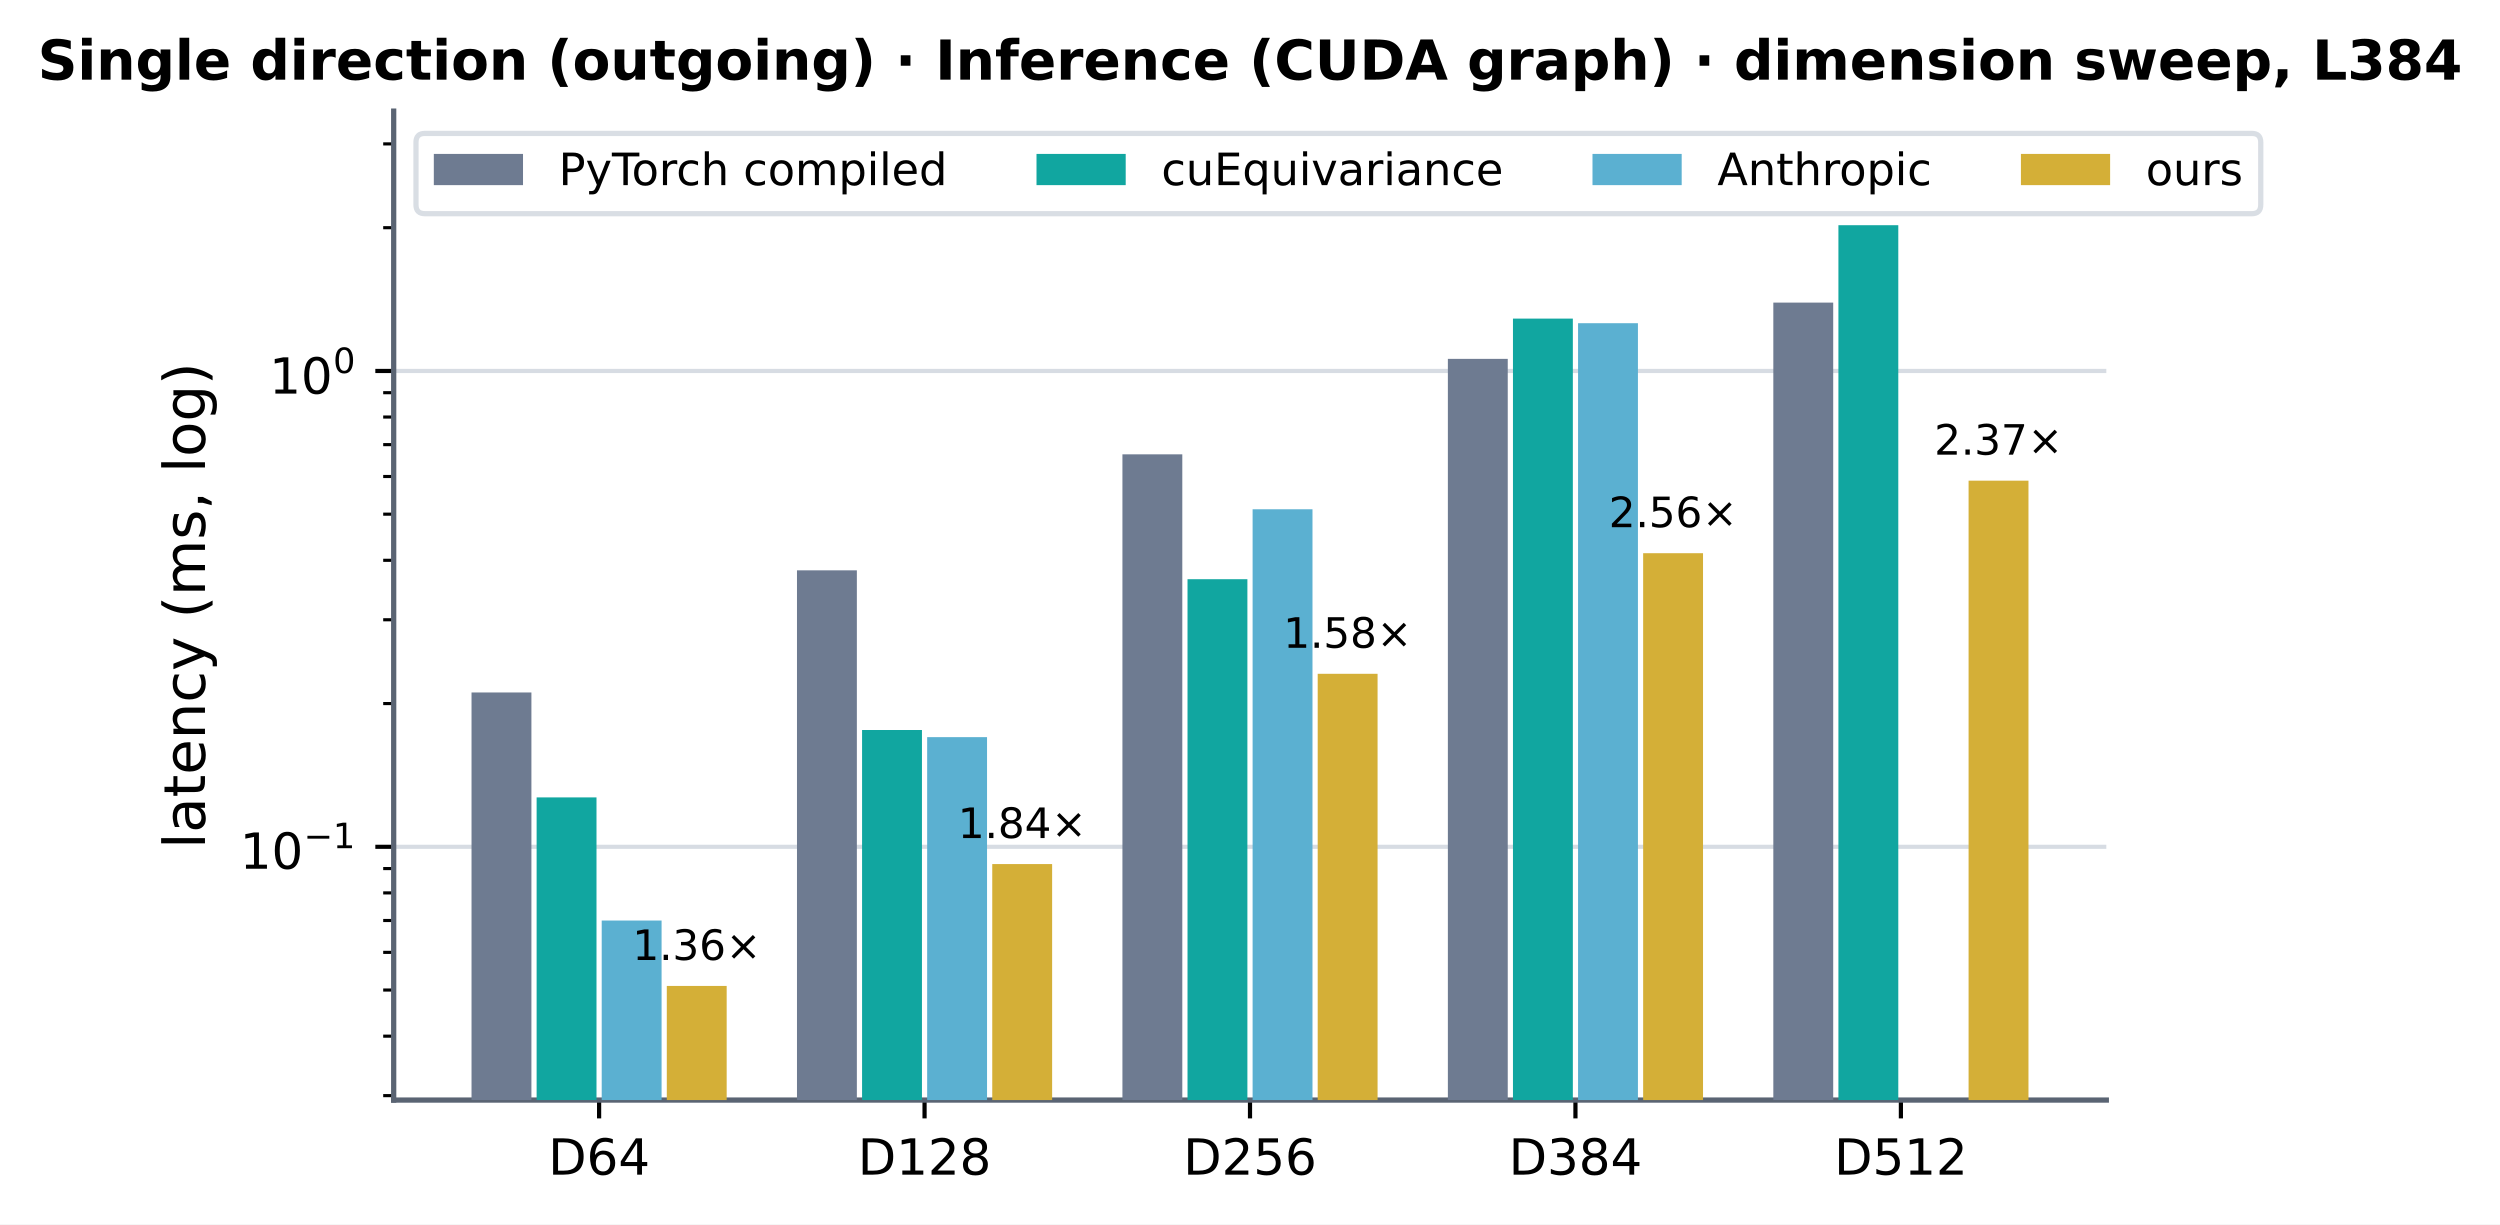
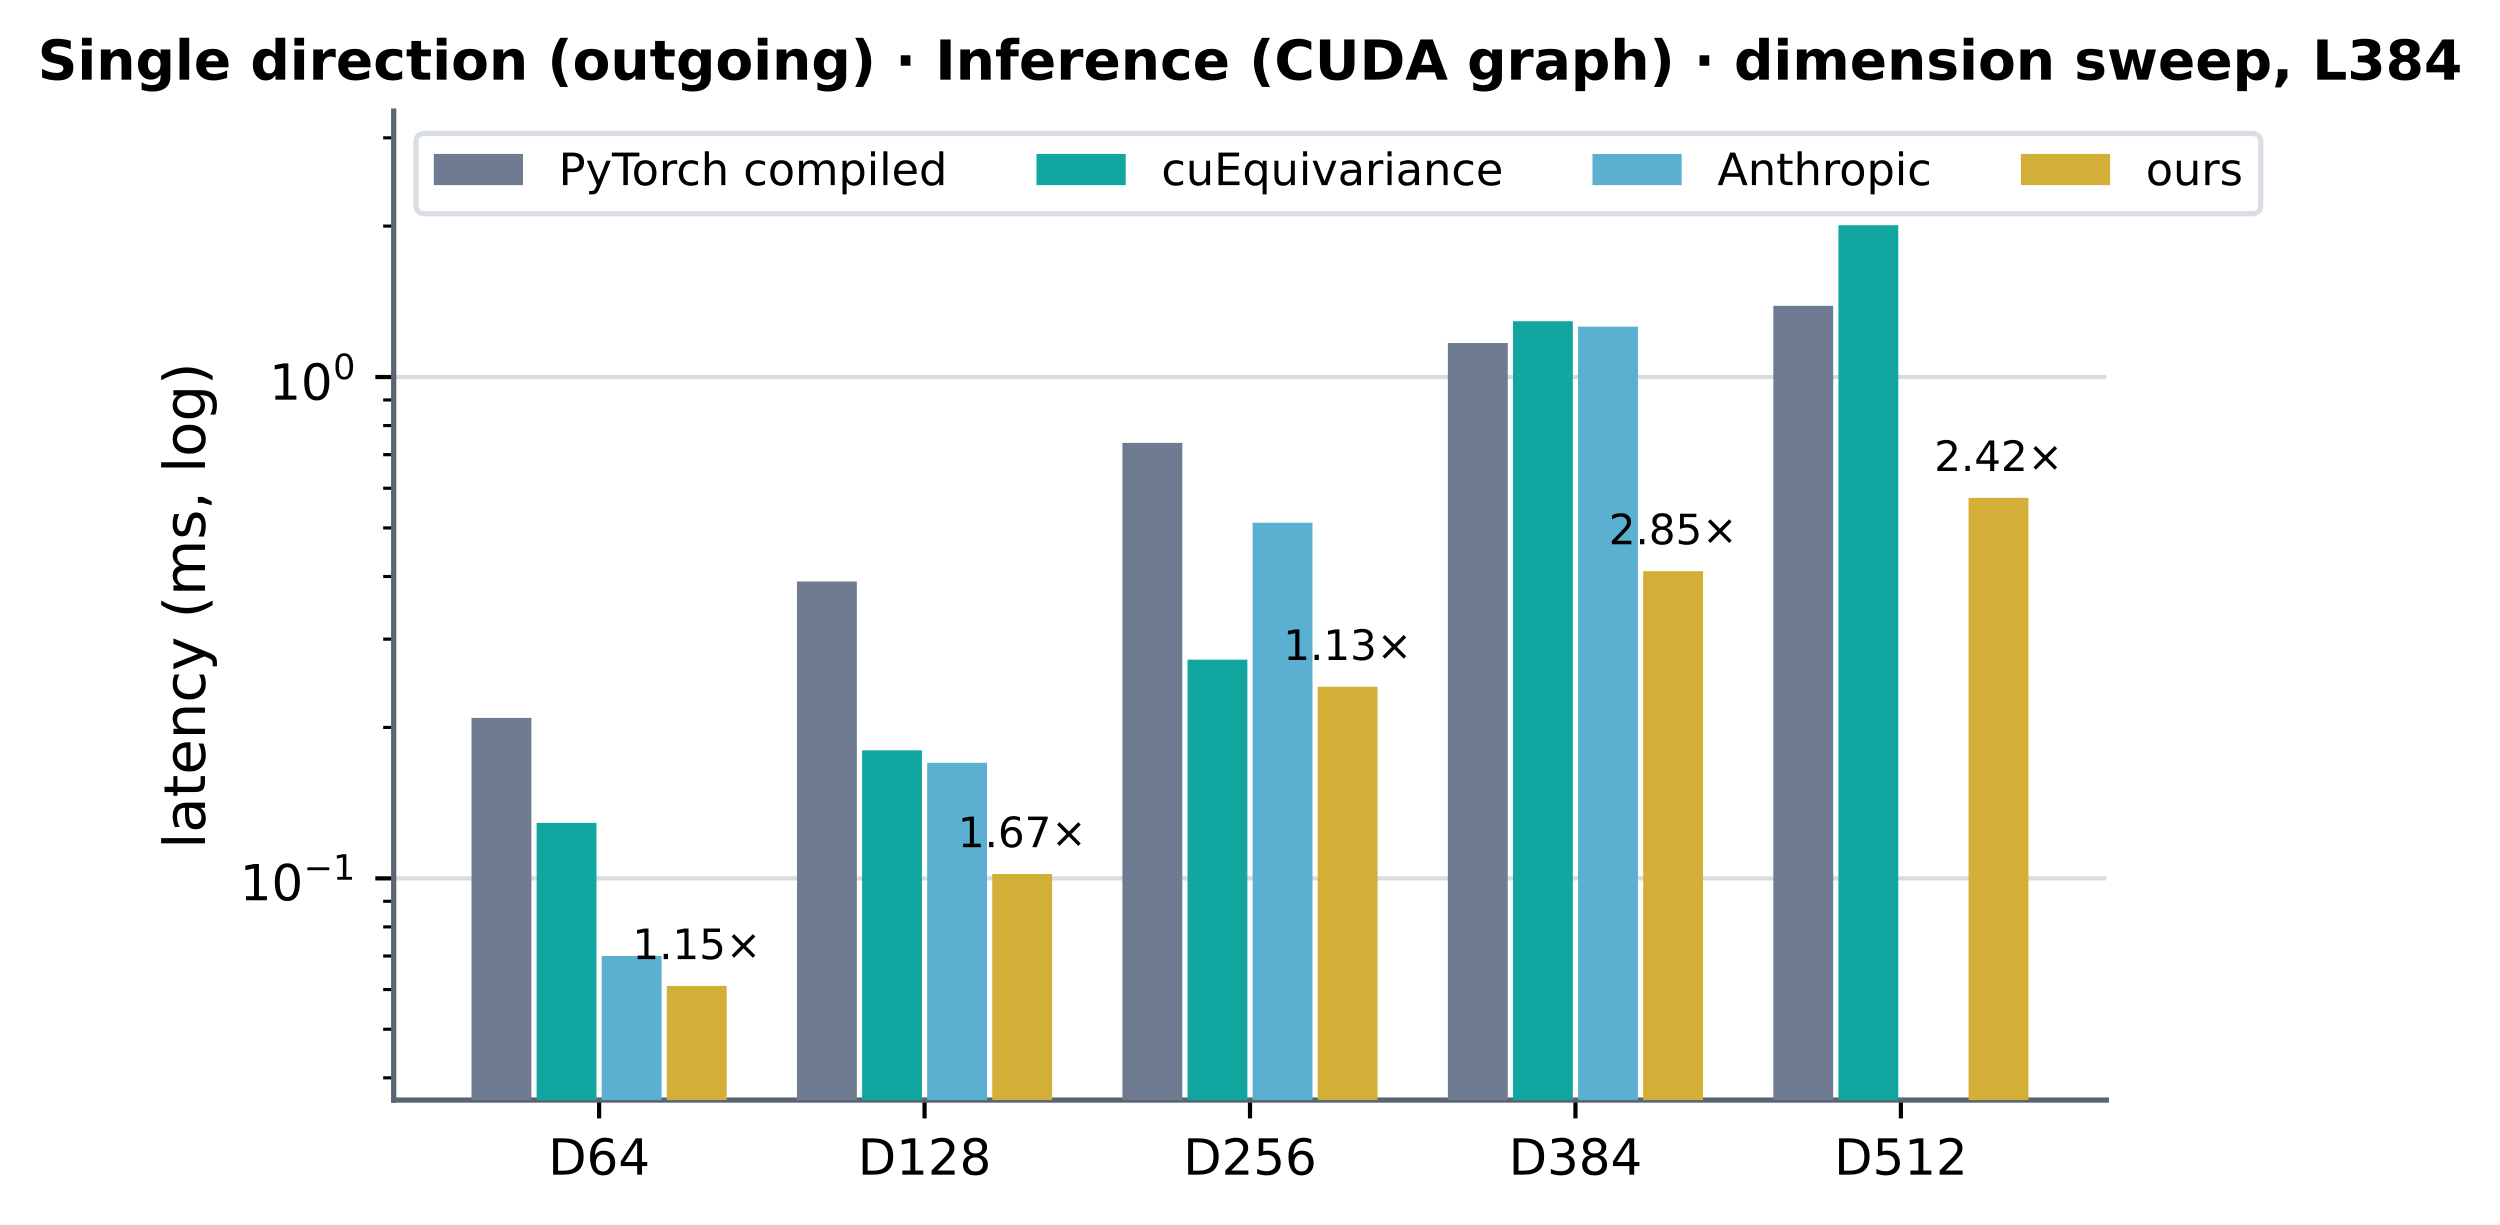
<svg xmlns="http://www.w3.org/2000/svg" xmlns:xlink="http://www.w3.org/1999/xlink" width="476.503pt" height="233.374pt" viewBox="0 0 476.503 233.374" version="1.1">
  <defs>
    <style type="text/css">*{stroke-linejoin: round; stroke-linecap: butt}</style>
  </defs>
  <g id="figure_1">
    <g id="patch_1">
      <path d="M 0 233.374  L 476.503 233.374  L 476.503 0  L 0 0  z " style="fill: #ffffff" />
    </g>
    <g id="axes_1">
      <g id="patch_2">
        <path d="M 75.037 209.674  L 401.467 209.674  L 401.467 21.178  L 75.037 21.178  z " style="fill: #ffffff" />
      </g>
      <g id="matplotlib.axis_1">
        <g id="xtick_1">
          <g id="line2d_1">
            <defs>
-               <path id="m7ef23bd696" d="M 0 0  L 0 3.5  " style="stroke: #000000; stroke-width: 0.8" />
+               <path id="m515d236ba9" d="M 0 0  L 0 3.5  " style="stroke: #000000; stroke-width: 0.8" />
            </defs>
            <g>
-               <use xlink:href="#m7ef23bd696" x="114.19" y="209.674" style="stroke: #000000; stroke-width: 0.8" />
+               <use xlink:href="#m515d236ba9" x="114.19" y="209.674" style="stroke: #000000; stroke-width: 0.8" />
            </g>
          </g>
          <g id="text_1">
            <text style="font-size: 9.5px; font-family: 'DejaVu Sans', 'Arial', 'Helvetica', sans-serif; text-anchor: middle" x="114.19" y="223.892" transform="rotate(-0 114.1904 223.8921)">D64</text>
          </g>
        </g>
        <g id="xtick_2">
          <g id="line2d_2">
            <g>
-               <use xlink:href="#m7ef23bd696" x="176.221" y="209.674" style="stroke: #000000; stroke-width: 0.8" />
+               <use xlink:href="#m515d236ba9" x="176.221" y="209.674" style="stroke: #000000; stroke-width: 0.8" />
            </g>
          </g>
          <g id="text_2">
            <text style="font-size: 9.5px; font-family: 'DejaVu Sans', 'Arial', 'Helvetica', sans-serif; text-anchor: middle" x="176.221" y="223.892" transform="rotate(-0 176.221 223.8921)">D128</text>
          </g>
        </g>
        <g id="xtick_3">
          <g id="line2d_3">
            <g>
-               <use xlink:href="#m7ef23bd696" x="238.252" y="209.674" style="stroke: #000000; stroke-width: 0.8" />
+               <use xlink:href="#m515d236ba9" x="238.252" y="209.674" style="stroke: #000000; stroke-width: 0.8" />
            </g>
          </g>
          <g id="text_3">
            <text style="font-size: 9.5px; font-family: 'DejaVu Sans', 'Arial', 'Helvetica', sans-serif; text-anchor: middle" x="238.252" y="223.892" transform="rotate(-0 238.2517 223.8921)">D256</text>
          </g>
        </g>
        <g id="xtick_4">
          <g id="line2d_4">
            <g>
-               <use xlink:href="#m7ef23bd696" x="300.282" y="209.674" style="stroke: #000000; stroke-width: 0.8" />
+               <use xlink:href="#m515d236ba9" x="300.282" y="209.674" style="stroke: #000000; stroke-width: 0.8" />
            </g>
          </g>
          <g id="text_4">
            <text style="font-size: 9.5px; font-family: 'DejaVu Sans', 'Arial', 'Helvetica', sans-serif; text-anchor: middle" x="300.282" y="223.892" transform="rotate(-0 300.2823 223.8921)">D384</text>
          </g>
        </g>
        <g id="xtick_5">
          <g id="line2d_5">
            <g>
-               <use xlink:href="#m7ef23bd696" x="362.313" y="209.674" style="stroke: #000000; stroke-width: 0.8" />
+               <use xlink:href="#m515d236ba9" x="362.313" y="209.674" style="stroke: #000000; stroke-width: 0.8" />
            </g>
          </g>
          <g id="text_5">
            <text style="font-size: 9.5px; font-family: 'DejaVu Sans', 'Arial', 'Helvetica', sans-serif; text-anchor: middle" x="362.313" y="223.892" transform="rotate(-0 362.3129 223.8921)">D512</text>
          </g>
        </g>
      </g>
      <g id="matplotlib.axis_2">
        <g id="ytick_1">
          <g id="line2d_6">
-             <path d="M 75.037 161.401  L 401.467 161.401  " clip-path="url(#p130cbf6d42)" style="fill: none; stroke: #d7dce3; stroke-width: 0.8; stroke-linecap: square" />
+             <path d="M 75.037 167.412  L 401.467 167.412  " clip-path="url(#p3dfc3417b1)" style="fill: none; stroke: #d7dce3; stroke-width: 0.8; stroke-linecap: square" />
          </g>
          <g id="line2d_7">
            <defs>
-               <path id="m46a4c30251" d="M 0 0  L -3.5 0  " style="stroke: #000000; stroke-width: 0.8" />
+               <path id="m3cdca5462f" d="M 0 0  L -3.5 0  " style="stroke: #000000; stroke-width: 0.8" />
            </defs>
            <g>
-               <use xlink:href="#m46a4c30251" x="75.037" y="161.401" style="stroke: #000000; stroke-width: 0.8" />
+               <use xlink:href="#m3cdca5462f" x="75.037" y="167.412" style="stroke: #000000; stroke-width: 0.8" />
            </g>
          </g>
          <g id="text_6">
-             <g transform="translate(45.71168 165.8189)">
+             <g transform="translate(45.71168 171.8297)">
              <text>
                <tspan x="0" y="-0.231" style="font-size: 9.5px; font-family: 'DejaVu Sans'">1</tspan>
                <tspan x="6.044" y="-0.231" style="font-size: 9.5px; font-family: 'DejaVu Sans'">0</tspan>
                <tspan x="12.179" y="-4.155" style="font-size: 6.65px; font-family: 'DejaVu Sans'">−</tspan>
                <tspan x="17.751" y="-4.155" style="font-size: 6.65px; font-family: 'DejaVu Sans'">1</tspan>
              </text>
            </g>
          </g>
        </g>
        <g id="ytick_2">
          <g id="line2d_8">
-             <path d="M 75.037 70.701  L 401.467 70.701  " clip-path="url(#p130cbf6d42)" style="fill: none; stroke: #d7dce3; stroke-width: 0.8; stroke-linecap: square" />
+             <path d="M 75.037 71.858  L 401.467 71.858  " clip-path="url(#p3dfc3417b1)" style="fill: none; stroke: #d7dce3; stroke-width: 0.8; stroke-linecap: square" />
          </g>
          <g id="line2d_9">
            <g>
-               <use xlink:href="#m46a4c30251" x="75.037" y="70.701" style="stroke: #000000; stroke-width: 0.8" />
+               <use xlink:href="#m3cdca5462f" x="75.037" y="71.858" style="stroke: #000000; stroke-width: 0.8" />
            </g>
          </g>
          <g id="text_7">
-             <g transform="translate(51.31668 75.16624)">
+             <g transform="translate(51.31668 76.32319)">
              <text>
                <tspan x="0" y="-0.144" style="font-size: 9.5px; font-family: 'DejaVu Sans'">1</tspan>
                <tspan x="6.044" y="-0.144" style="font-size: 9.5px; font-family: 'DejaVu Sans'">0</tspan>
                <tspan x="12.179" y="-4.067" style="font-size: 6.65px; font-family: 'DejaVu Sans'">0</tspan>
              </text>
            </g>
          </g>
        </g>
        <g id="ytick_3">
          <g id="line2d_10">
            <defs>
-               <path id="mee59c0b0e0" d="M 0 0  L -2 0  " style="stroke: #000000; stroke-width: 0.6" />
+               <path id="m67616ac845" d="M 0 0  L -2 0  " style="stroke: #000000; stroke-width: 0.6" />
            </defs>
            <g>
-               <use xlink:href="#mee59c0b0e0" x="75.037" y="208.827" style="stroke: #000000; stroke-width: 0.6" />
+               <use xlink:href="#m67616ac845" x="75.037" y="205.437" style="stroke: #000000; stroke-width: 0.6" />
            </g>
          </g>
        </g>
        <g id="ytick_4">
          <g id="line2d_11">
            <g>
-               <use xlink:href="#mee59c0b0e0" x="75.037" y="197.495" style="stroke: #000000; stroke-width: 0.6" />
+               <use xlink:href="#m67616ac845" x="75.037" y="196.177" style="stroke: #000000; stroke-width: 0.6" />
            </g>
          </g>
        </g>
        <g id="ytick_5">
          <g id="line2d_12">
            <g>
-               <use xlink:href="#mee59c0b0e0" x="75.037" y="188.705" style="stroke: #000000; stroke-width: 0.6" />
+               <use xlink:href="#m67616ac845" x="75.037" y="188.611" style="stroke: #000000; stroke-width: 0.6" />
            </g>
          </g>
        </g>
        <g id="ytick_6">
          <g id="line2d_13">
            <g>
-               <use xlink:href="#mee59c0b0e0" x="75.037" y="181.523" style="stroke: #000000; stroke-width: 0.6" />
+               <use xlink:href="#m67616ac845" x="75.037" y="182.214" style="stroke: #000000; stroke-width: 0.6" />
            </g>
          </g>
        </g>
        <g id="ytick_7">
          <g id="line2d_14">
            <g>
-               <use xlink:href="#mee59c0b0e0" x="75.037" y="175.451" style="stroke: #000000; stroke-width: 0.6" />
+               <use xlink:href="#m67616ac845" x="75.037" y="176.672" style="stroke: #000000; stroke-width: 0.6" />
            </g>
          </g>
        </g>
        <g id="ytick_8">
          <g id="line2d_15">
            <g>
-               <use xlink:href="#mee59c0b0e0" x="75.037" y="170.191" style="stroke: #000000; stroke-width: 0.6" />
+               <use xlink:href="#m67616ac845" x="75.037" y="171.785" style="stroke: #000000; stroke-width: 0.6" />
            </g>
          </g>
        </g>
        <g id="ytick_9">
          <g id="line2d_16">
            <g>
-               <use xlink:href="#mee59c0b0e0" x="75.037" y="165.552" style="stroke: #000000; stroke-width: 0.6" />
+               <use xlink:href="#m67616ac845" x="75.037" y="138.648" style="stroke: #000000; stroke-width: 0.6" />
            </g>
          </g>
        </g>
        <g id="ytick_10">
          <g id="line2d_17">
            <g>
-               <use xlink:href="#mee59c0b0e0" x="75.037" y="134.098" style="stroke: #000000; stroke-width: 0.6" />
+               <use xlink:href="#m67616ac845" x="75.037" y="121.821" style="stroke: #000000; stroke-width: 0.6" />
            </g>
          </g>
        </g>
        <g id="ytick_11">
          <g id="line2d_18">
            <g>
-               <use xlink:href="#mee59c0b0e0" x="75.037" y="118.126" style="stroke: #000000; stroke-width: 0.6" />
+               <use xlink:href="#m67616ac845" x="75.037" y="109.883" style="stroke: #000000; stroke-width: 0.6" />
            </g>
          </g>
        </g>
        <g id="ytick_12">
          <g id="line2d_19">
            <g>
-               <use xlink:href="#mee59c0b0e0" x="75.037" y="106.794" style="stroke: #000000; stroke-width: 0.6" />
+               <use xlink:href="#m67616ac845" x="75.037" y="100.623" style="stroke: #000000; stroke-width: 0.6" />
            </g>
          </g>
        </g>
        <g id="ytick_13">
          <g id="line2d_20">
            <g>
-               <use xlink:href="#mee59c0b0e0" x="75.037" y="98.005" style="stroke: #000000; stroke-width: 0.6" />
+               <use xlink:href="#m67616ac845" x="75.037" y="93.057" style="stroke: #000000; stroke-width: 0.6" />
            </g>
          </g>
        </g>
        <g id="ytick_14">
          <g id="line2d_21">
            <g>
-               <use xlink:href="#mee59c0b0e0" x="75.037" y="90.823" style="stroke: #000000; stroke-width: 0.6" />
+               <use xlink:href="#m67616ac845" x="75.037" y="86.66" style="stroke: #000000; stroke-width: 0.6" />
            </g>
          </g>
        </g>
        <g id="ytick_15">
          <g id="line2d_22">
            <g>
-               <use xlink:href="#mee59c0b0e0" x="75.037" y="84.751" style="stroke: #000000; stroke-width: 0.6" />
+               <use xlink:href="#m67616ac845" x="75.037" y="81.118" style="stroke: #000000; stroke-width: 0.6" />
            </g>
          </g>
        </g>
        <g id="ytick_16">
          <g id="line2d_23">
            <g>
-               <use xlink:href="#mee59c0b0e0" x="75.037" y="79.491" style="stroke: #000000; stroke-width: 0.6" />
+               <use xlink:href="#m67616ac845" x="75.037" y="76.231" style="stroke: #000000; stroke-width: 0.6" />
            </g>
          </g>
        </g>
        <g id="ytick_17">
          <g id="line2d_24">
            <g>
-               <use xlink:href="#mee59c0b0e0" x="75.037" y="74.851" style="stroke: #000000; stroke-width: 0.6" />
+               <use xlink:href="#m67616ac845" x="75.037" y="43.094" style="stroke: #000000; stroke-width: 0.6" />
            </g>
          </g>
        </g>
        <g id="ytick_18">
          <g id="line2d_25">
            <g>
-               <use xlink:href="#mee59c0b0e0" x="75.037" y="43.398" style="stroke: #000000; stroke-width: 0.6" />
-             </g>
-           </g>
-         </g>
-         <g id="ytick_19">
-           <g id="line2d_26">
-             <g>
-               <use xlink:href="#mee59c0b0e0" x="75.037" y="27.426" style="stroke: #000000; stroke-width: 0.6" />
+               <use xlink:href="#m67616ac845" x="75.037" y="26.267" style="stroke: #000000; stroke-width: 0.6" />
            </g>
          </g>
        </g>
        <g id="text_8">
          <text style="font-size: 11px; font-family: 'DejaVu Sans', 'Arial', 'Helvetica', sans-serif; text-anchor: middle" x="39.069" y="115.426" transform="rotate(-90 39.0691 115.4264)">latency (ms, log)</text>
        </g>
      </g>
      <g id="patch_3">
        <path d="M 75.037 209.674  L 75.037 21.178  " style="fill: none; stroke: #5a6473; stroke-linejoin: miter; stroke-linecap: square" />
      </g>
      <g id="patch_4">
        <path d="M 75.037 209.674  L 401.467 209.674  " style="fill: none; stroke: #5a6473; stroke-linejoin: miter; stroke-linecap: square" />
      </g>
      <g id="patch_5">
-         <path d="M 89.874 90770.854  L 101.288 90770.854  L 101.288 131.989  L 89.874 131.989  z " clip-path="url(#p130cbf6d42)" style="fill: #6e7b91" />
+         <path d="M 89.874 95625.889  L 101.288 95625.889  L 101.288 136.821  L 89.874 136.821  z " clip-path="url(#p3dfc3417b1)" style="fill: #6e7b91" />
      </g>
      <g id="patch_6">
-         <path d="M 151.905 90770.854  L 163.319 90770.854  L 163.319 108.711  L 151.905 108.711  z " clip-path="url(#p130cbf6d42)" style="fill: #6e7b91" />
+         <path d="M 151.905 95625.889  L 163.319 95625.889  L 163.319 110.827  L 151.905 110.827  z " clip-path="url(#p3dfc3417b1)" style="fill: #6e7b91" />
      </g>
      <g id="patch_7">
-         <path d="M 213.936 90770.854  L 225.349 90770.854  L 225.349 86.594  L 213.936 86.594  z " clip-path="url(#p130cbf6d42)" style="fill: #6e7b91" />
+         <path d="M 213.936 95625.889  L 225.349 95625.889  L 225.349 84.41  L 213.936 84.41  z " clip-path="url(#p3dfc3417b1)" style="fill: #6e7b91" />
      </g>
      <g id="patch_8">
-         <path d="M 275.966 90770.854  L 287.38 90770.854  L 287.38 68.406  L 275.966 68.406  z " clip-path="url(#p130cbf6d42)" style="fill: #6e7b91" />
+         <path d="M 275.966 95625.889  L 287.38 95625.889  L 287.38 65.378  L 275.966 65.378  z " clip-path="url(#p3dfc3417b1)" style="fill: #6e7b91" />
      </g>
      <g id="patch_9">
-         <path d="M 337.997 90770.854  L 349.411 90770.854  L 349.411 57.673  L 337.997 57.673  z " clip-path="url(#p130cbf6d42)" style="fill: #6e7b91" />
+         <path d="M 337.997 95625.889  L 349.411 95625.889  L 349.411 58.282  L 337.997 58.282  z " clip-path="url(#p3dfc3417b1)" style="fill: #6e7b91" />
      </g>
      <g id="patch_10">
-         <path d="M 102.281 90770.854  L 113.694 90770.854  L 113.694 151.986  L 102.281 151.986  z " clip-path="url(#p130cbf6d42)" style="fill: #11a6a0" />
+         <path d="M 102.281 95625.889  L 113.694 95625.889  L 113.694 156.845  L 102.281 156.845  z " clip-path="url(#p3dfc3417b1)" style="fill: #11a6a0" />
      </g>
      <g id="patch_11">
-         <path d="M 164.311 90770.854  L 175.725 90770.854  L 175.725 139.133  L 164.311 139.133  z " clip-path="url(#p130cbf6d42)" style="fill: #11a6a0" />
+         <path d="M 164.311 95625.889  L 175.725 95625.889  L 175.725 143.02  L 164.311 143.02  z " clip-path="url(#p3dfc3417b1)" style="fill: #11a6a0" />
      </g>
      <g id="patch_12">
-         <path d="M 226.342 90770.854  L 237.755 90770.854  L 237.755 110.401  L 226.342 110.401  z " clip-path="url(#p130cbf6d42)" style="fill: #11a6a0" />
+         <path d="M 226.342 95625.889  L 237.755 95625.889  L 237.755 125.735  L 226.342 125.735  z " clip-path="url(#p3dfc3417b1)" style="fill: #11a6a0" />
      </g>
      <g id="patch_13">
-         <path d="M 288.372 90770.854  L 299.786 90770.854  L 299.786 60.732  L 288.372 60.732  z " clip-path="url(#p130cbf6d42)" style="fill: #11a6a0" />
+         <path d="M 288.372 95625.889  L 299.786 95625.889  L 299.786 61.227  L 288.372 61.227  z " clip-path="url(#p3dfc3417b1)" style="fill: #11a6a0" />
      </g>
      <g id="patch_14">
-         <path d="M 350.403 90770.854  L 361.817 90770.854  L 361.817 42.928  L 350.403 42.928  z " clip-path="url(#p130cbf6d42)" style="fill: #11a6a0" />
+         <path d="M 350.403 95625.889  L 361.817 95625.889  L 361.817 42.928  L 350.403 42.928  z " clip-path="url(#p3dfc3417b1)" style="fill: #11a6a0" />
      </g>
      <g id="patch_15">
-         <path d="M 114.687 90770.854  L 126.1 90770.854  L 126.1 175.451  L 114.687 175.451  z " clip-path="url(#p130cbf6d42)" style="fill: #5bb0d1" />
+         <path d="M 114.687 95625.889  L 126.1 95625.889  L 126.1 182.214  L 114.687 182.214  z " clip-path="url(#p3dfc3417b1)" style="fill: #5bb0d1" />
      </g>
      <g id="patch_16">
-         <path d="M 176.717 90770.854  L 188.131 90770.854  L 188.131 140.5  L 176.717 140.5  z " clip-path="url(#p130cbf6d42)" style="fill: #5bb0d1" />
+         <path d="M 176.717 95625.889  L 188.131 95625.889  L 188.131 145.392  L 176.717 145.392  z " clip-path="url(#p3dfc3417b1)" style="fill: #5bb0d1" />
      </g>
      <g id="patch_17">
-         <path d="M 238.748 90770.854  L 250.162 90770.854  L 250.162 97.07  L 238.748 97.07  z " clip-path="url(#p130cbf6d42)" style="fill: #5bb0d1" />
+         <path d="M 238.748 95625.889  L 250.162 95625.889  L 250.162 99.639  L 238.748 99.639  z " clip-path="url(#p3dfc3417b1)" style="fill: #5bb0d1" />
      </g>
      <g id="patch_18">
-         <path d="M 300.779 90770.854  L 312.192 90770.854  L 312.192 61.598  L 300.779 61.598  z " clip-path="url(#p130cbf6d42)" style="fill: #5bb0d1" />
+         <path d="M 300.779 95625.889  L 312.192 95625.889  L 312.192 62.267  L 300.779 62.267  z " clip-path="url(#p3dfc3417b1)" style="fill: #5bb0d1" />
      </g>
      <g id="patch_19">
-         <path d="M 127.093 90770.854  L 138.506 90770.854  L 138.506 187.925  L 127.093 187.925  z " clip-path="url(#p130cbf6d42)" style="fill: #d4af37" />
+         <path d="M 127.093 95625.889  L 138.506 95625.889  L 138.506 187.925  L 127.093 187.925  z " clip-path="url(#p3dfc3417b1)" style="fill: #d4af37" />
      </g>
      <g id="patch_20">
-         <path d="M 189.123 90770.854  L 200.537 90770.854  L 200.537 164.686  L 189.123 164.686  z " clip-path="url(#p130cbf6d42)" style="fill: #d4af37" />
+         <path d="M 189.123 95625.889  L 200.537 95625.889  L 200.537 166.59  L 189.123 166.59  z " clip-path="url(#p3dfc3417b1)" style="fill: #d4af37" />
      </g>
      <g id="patch_21">
-         <path d="M 251.154 90770.854  L 262.568 90770.854  L 262.568 128.422  L 251.154 128.422  z " clip-path="url(#p130cbf6d42)" style="fill: #d4af37" />
+         <path d="M 251.154 95625.889  L 262.568 95625.889  L 262.568 130.909  L 251.154 130.909  z " clip-path="url(#p3dfc3417b1)" style="fill: #d4af37" />
      </g>
      <g id="patch_22">
-         <path d="M 313.185 90770.854  L 324.598 90770.854  L 324.598 105.439  L 313.185 105.439  z " clip-path="url(#p130cbf6d42)" style="fill: #d4af37" />
+         <path d="M 313.185 95625.889  L 324.598 95625.889  L 324.598 108.858  L 313.185 108.858  z " clip-path="url(#p3dfc3417b1)" style="fill: #d4af37" />
      </g>
      <g id="patch_23">
-         <path d="M 375.215 90770.854  L 386.629 90770.854  L 386.629 91.619  L 375.215 91.619  z " clip-path="url(#p130cbf6d42)" style="fill: #d4af37" />
+         <path d="M 375.215 95625.889  L 386.629 95625.889  L 386.629 94.895  L 375.215 94.895  z " clip-path="url(#p3dfc3417b1)" style="fill: #d4af37" />
      </g>
      <g id="text_9">
        <text style="font-weight: 700; font-size: 10.5px; font-family: 'DejaVu Sans', 'Arial', 'Helvetica', sans-serif; text-anchor: middle" x="238.252" y="15.178" transform="rotate(-0 238.2517 15.17836)">Single direction (outgoing) · Inference (CUDA graph) · dimension sweep, L384</text>
      </g>
      <g id="text_10">
-         <text style="font-size: 8px; font-family: 'DejaVu Sans', 'Arial', 'Helvetica', sans-serif; text-anchor: middle" x="132.8" y="182.971" transform="rotate(-0 132.7996 182.9714)">1.36×</text>
+         <text style="font-size: 8px; font-family: 'DejaVu Sans', 'Arial', 'Helvetica', sans-serif; text-anchor: middle" x="132.8" y="182.809" transform="rotate(-0 132.7996 182.8092)">1.15×</text>
      </g>
      <g id="text_11">
-         <text style="font-size: 8px; font-family: 'DejaVu Sans', 'Arial', 'Helvetica', sans-serif; text-anchor: middle" x="194.83" y="159.732" transform="rotate(-0 194.8302 159.7324)">1.84×</text>
+         <text style="font-size: 8px; font-family: 'DejaVu Sans', 'Arial', 'Helvetica', sans-serif; text-anchor: middle" x="194.83" y="161.475" transform="rotate(-0 194.8302 161.4748)">1.67×</text>
      </g>
      <g id="text_12">
-         <text style="font-size: 8px; font-family: 'DejaVu Sans', 'Arial', 'Helvetica', sans-serif; text-anchor: middle" x="256.861" y="123.468" transform="rotate(-0 256.8609 123.4683)">1.58×</text>
+         <text style="font-size: 8px; font-family: 'DejaVu Sans', 'Arial', 'Helvetica', sans-serif; text-anchor: middle" x="256.861" y="125.793" transform="rotate(-0 256.8609 125.7933)">1.13×</text>
      </g>
      <g id="text_13">
-         <text style="font-size: 8px; font-family: 'DejaVu Sans', 'Arial', 'Helvetica', sans-serif; text-anchor: middle" x="318.892" y="100.486" transform="rotate(-0 318.8915 100.486)">2.56×</text>
+         <text style="font-size: 8px; font-family: 'DejaVu Sans', 'Arial', 'Helvetica', sans-serif; text-anchor: middle" x="318.892" y="103.743" transform="rotate(-0 318.8915 103.7426)">2.85×</text>
      </g>
      <g id="text_14">
-         <text style="font-size: 8px; font-family: 'DejaVu Sans', 'Arial', 'Helvetica', sans-serif; text-anchor: middle" x="380.922" y="86.665" transform="rotate(-0 380.9221 86.66533)">2.37×</text>
+         <text style="font-size: 8px; font-family: 'DejaVu Sans', 'Arial', 'Helvetica', sans-serif; text-anchor: middle" x="380.922" y="89.779" transform="rotate(-0 380.9221 89.77948)">2.42×</text>
      </g>
      <g id="legend_1">
        <g id="patch_24">
          <path d="M 80.987 40.729  L 429.201 40.729  Q 430.901 40.729 430.901 39.029  L 430.901 27.128  Q 430.901 25.428 429.201 25.428  L 80.987 25.428  Q 79.287 25.428 79.287 27.128  L 79.287 39.029  Q 79.287 40.729 80.987 40.729  z " style="fill: #ffffff; opacity: 0.95; stroke: #d7dce3; stroke-linejoin: miter" />
        </g>
        <g id="patch_25">
          <path d="M 82.687 35.287  L 99.687 35.287  L 99.687 29.337  L 82.687 29.337  z " style="fill: #6e7b91" />
        </g>
        <g id="text_15">
          <text style="font-size: 8.5px; font-family: 'DejaVu Sans', 'Arial', 'Helvetica', sans-serif; text-anchor: start" x="106.487" y="35.287" transform="rotate(-0 106.4867 35.28703)">PyTorch compiled</text>
        </g>
        <g id="patch_26">
          <path d="M 197.56 35.287  L 214.56 35.287  L 214.56 29.337  L 197.56 29.337  z " style="fill: #11a6a0" />
        </g>
        <g id="text_16">
          <text style="font-size: 8.5px; font-family: 'DejaVu Sans', 'Arial', 'Helvetica', sans-serif; text-anchor: start" x="221.36" y="35.287" transform="rotate(-0 221.3602 35.28703)">cuEquivariance</text>
        </g>
        <g id="patch_27">
          <path d="M 303.531 35.287  L 320.531 35.287  L 320.531 29.337  L 303.531 29.337  z " style="fill: #5bb0d1" />
        </g>
        <g id="text_17">
          <text style="font-size: 8.5px; font-family: 'DejaVu Sans', 'Arial', 'Helvetica', sans-serif; text-anchor: start" x="327.331" y="35.287" transform="rotate(-0 327.3313 35.28703)">Anthropic</text>
        </g>
        <g id="patch_28">
          <path d="M 385.191 35.287  L 402.191 35.287  L 402.191 29.337  L 385.191 29.337  z " style="fill: #d4af37" />
        </g>
        <g id="text_18">
          <text style="font-size: 8.5px; font-family: 'DejaVu Sans', 'Arial', 'Helvetica', sans-serif; text-anchor: start" x="408.991" y="35.287" transform="rotate(-0 408.9911 35.28703)">ours</text>
        </g>
      </g>
    </g>
  </g>
  <defs>
-     <clipPath id="p130cbf6d42">
+     <clipPath id="p3dfc3417b1">
      <rect x="75.037" y="21.178" width="326.43" height="188.496" />
    </clipPath>
  </defs>
</svg>
